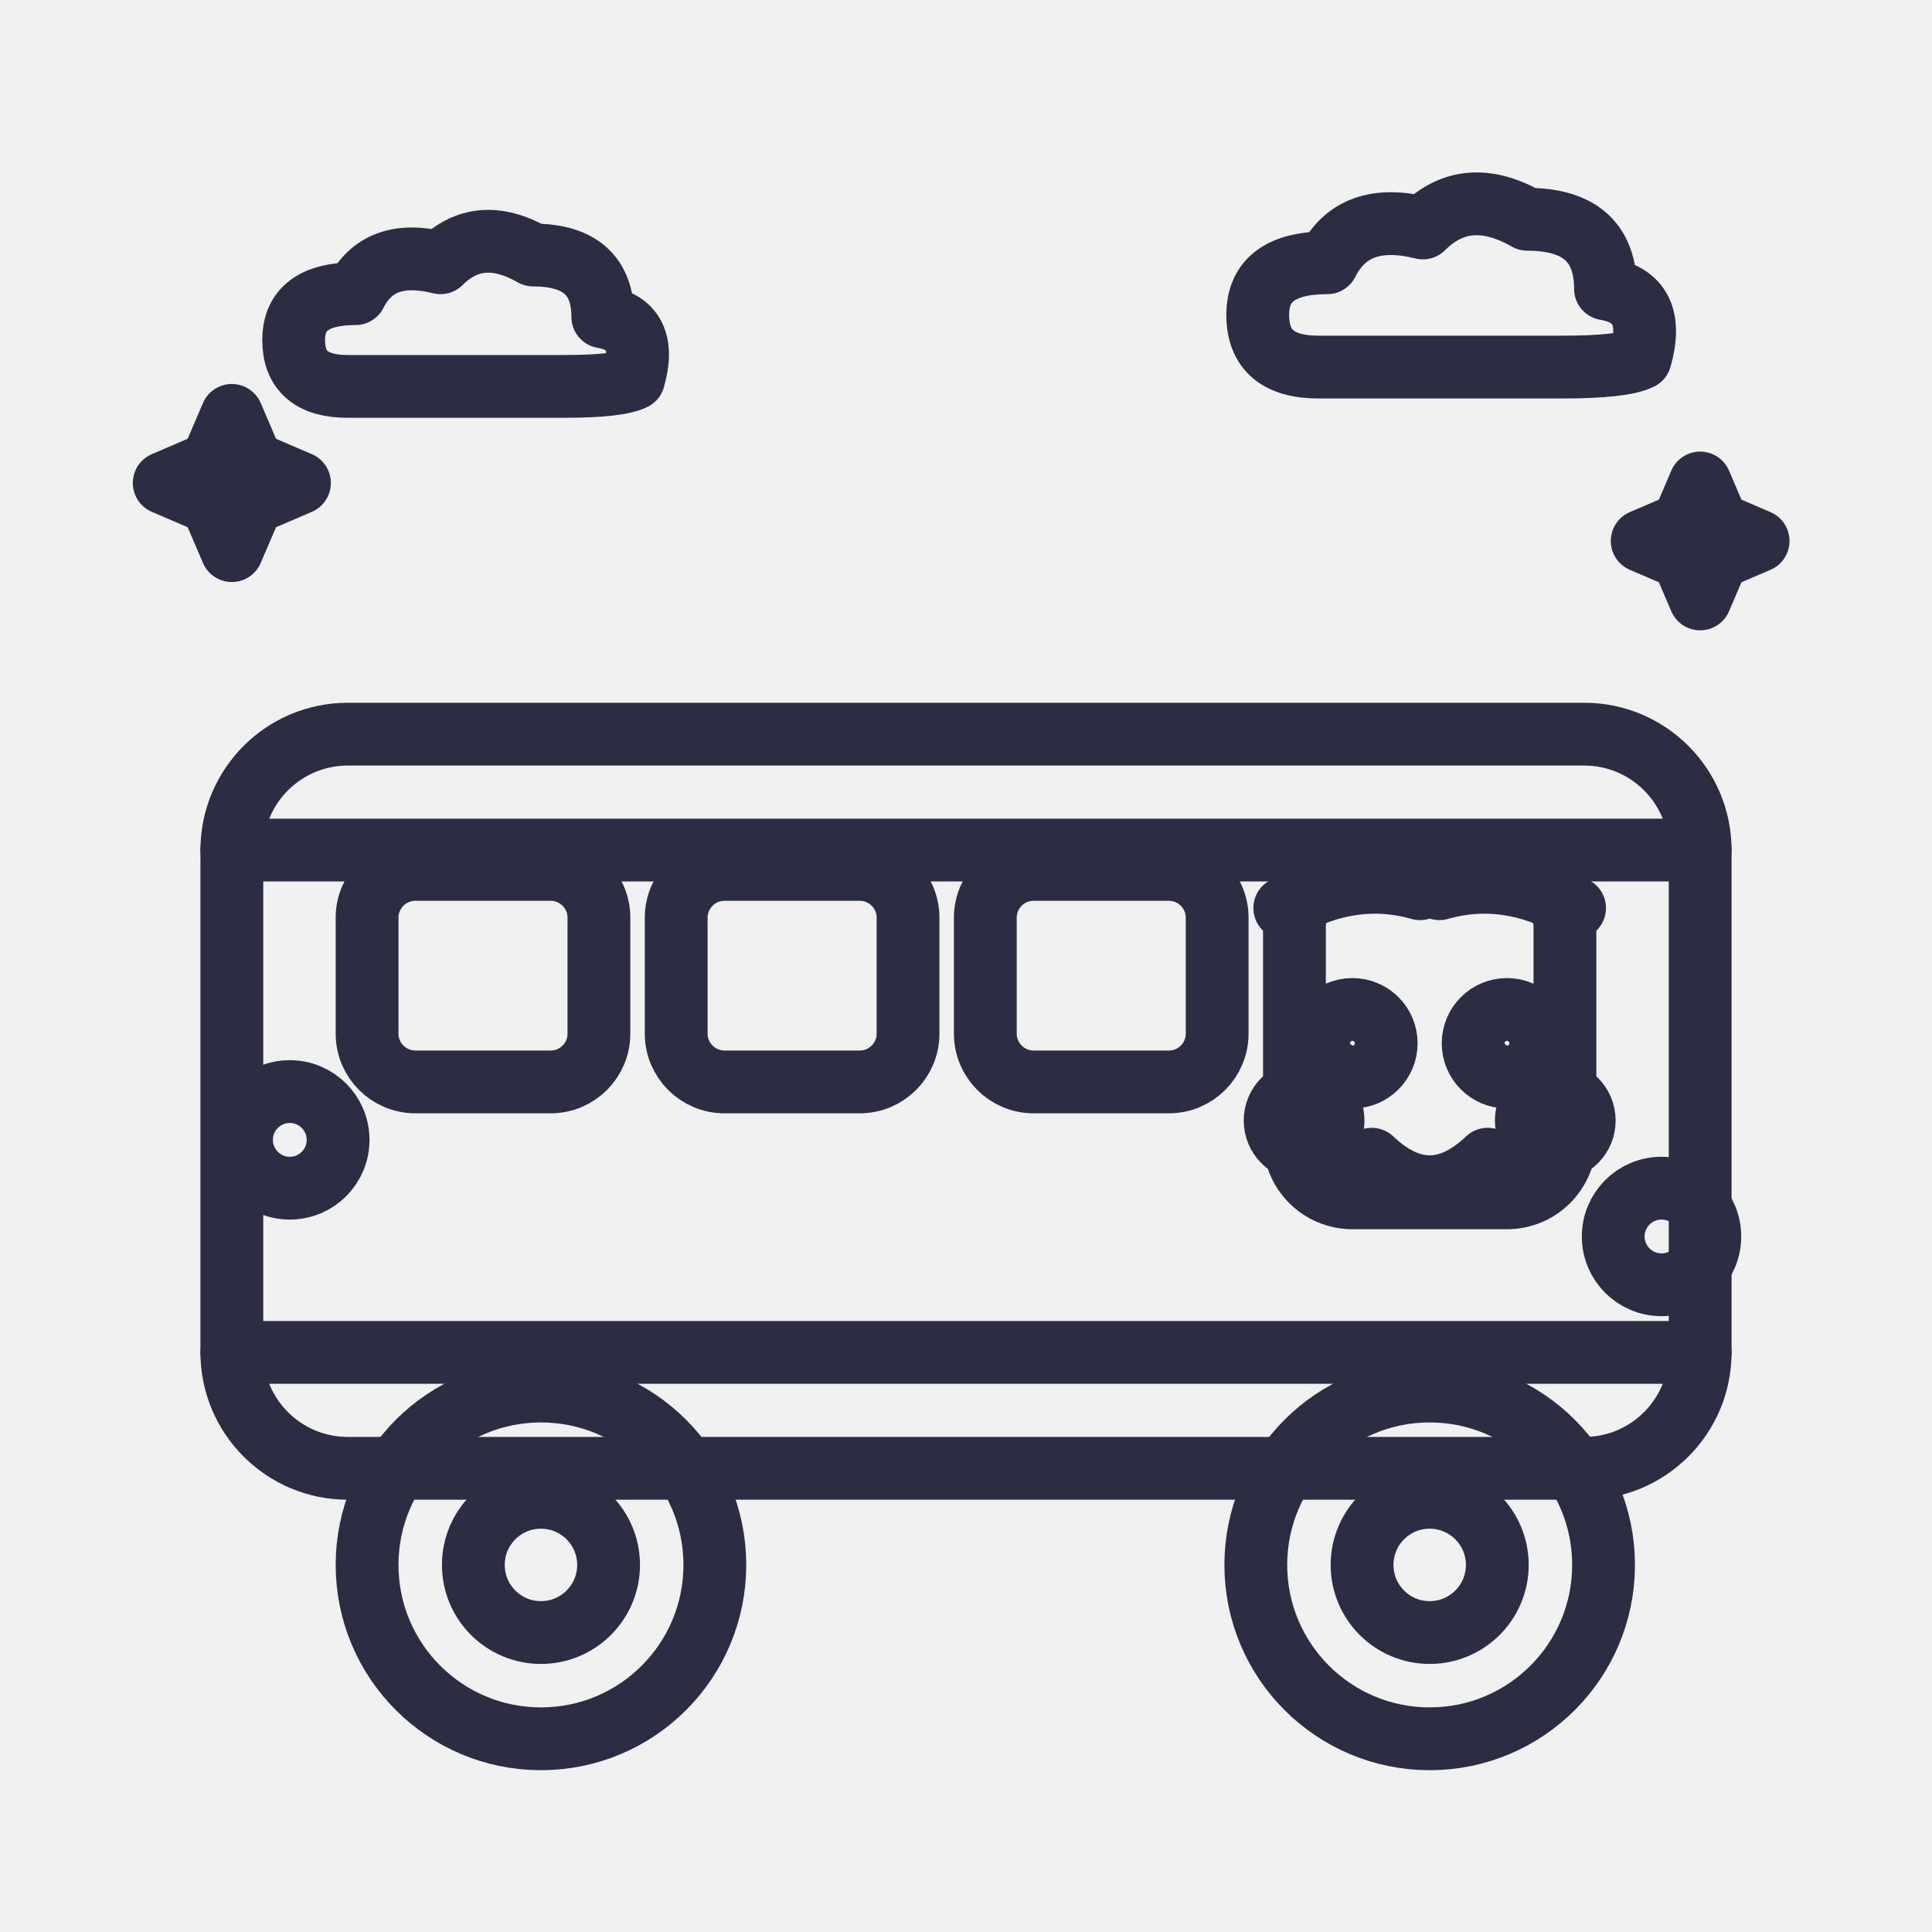
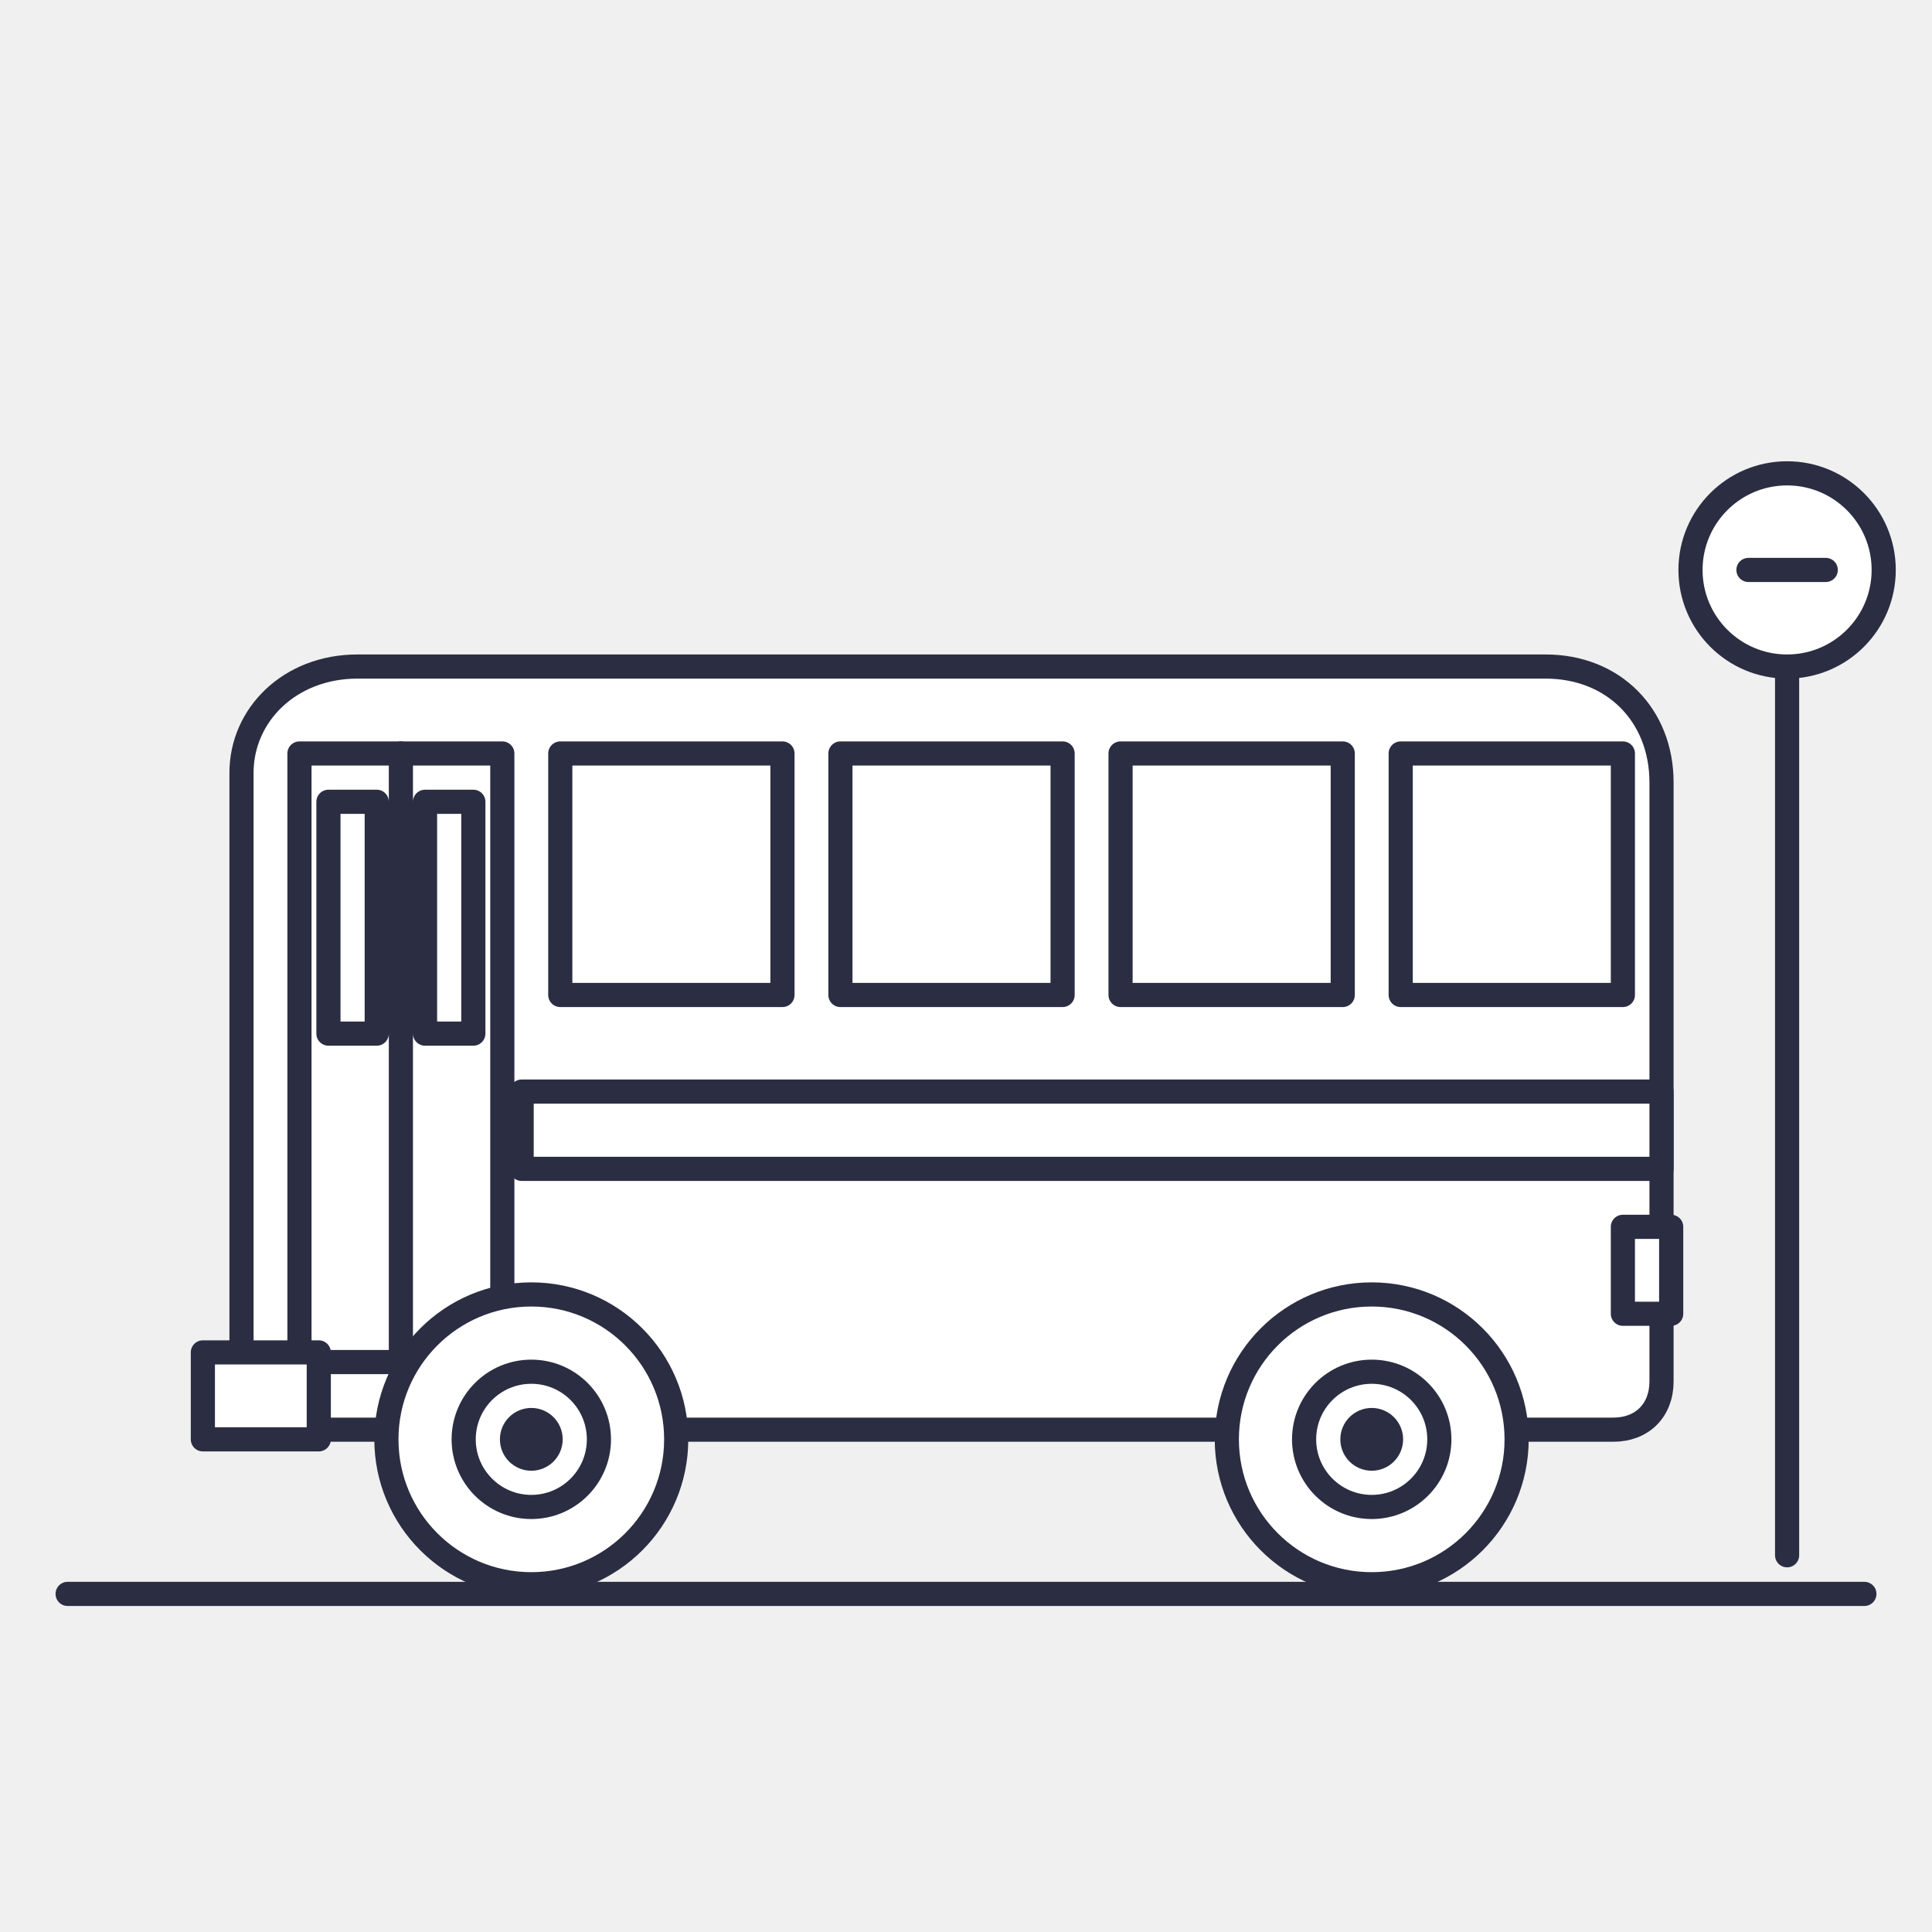
- <svg xmlns="http://www.w3.org/2000/svg" viewBox="0 0 200 200">
-   <g fill="none" stroke="#2b2d42" stroke-width="6.5" stroke-linecap="round" stroke-linejoin="round">
-     <rect x="24" y="76" width="152" height="76" rx="12" />
-     <rect x="38" y="90" width="24" height="22" rx="5" />
-     <rect x="70" y="90" width="24" height="22" rx="5" />
-     <rect x="102" y="90" width="24" height="22" rx="5" />
-     <rect x="134" y="90" width="28" height="34" rx="6" />
-     <circle cx="56" cy="162" r="18" />
-     <circle cx="56" cy="162" r="7" />
-     <circle cx="148" cy="162" r="18" />
-     <circle cx="148" cy="162" r="7" />
-     <path d="M24 140L176 140" />
-     <circle cx="30" cy="118" r="5" />
-     <circle cx="172" cy="128" r="5" />
-     <path d="M24 88 L176 88" />
-     <path d="M133 94 Q140 90 147 92" />
-     <path d="M149 92 Q156 90 163 94" />
-     <circle cx="140" cy="108" r="3.5" />
-     <circle cx="156" cy="108" r="3.5" />
-     <circle cx="141.225" cy="106.6" r="1.19" />
-     <circle cx="157.225" cy="106.6" r="1.19" />
-     <path d="M142 120 Q148 125.7 154 120" />
-     <circle cx="135" cy="116" r="3" />
-     <circle cx="161" cy="116" r="3" />
-     <polygon points="24,43 26.1,47.9 31,50 26.1,52.1 24,57 21.9,52.1 17,50 21.9,47.9" />
-     <polygon points="176,50 177.8,54.2 182,56 177.8,57.8 176,62 174.2,57.8 170,56 174.2,54.2" />
-     <path d="M36 40 Q30.4 40 30.4 35.2 Q30.4 30.4 36.8 30.4 Q39.2 25.6 45.6 27.2 Q49.6 23.2 55.2 26.4 Q62.4 26.4 62.4 32.8 Q67.2 33.6 65.6 39.2 Q64 40 58.4 40 Z" />
-     <path d="M136.5 38 Q130.2 38 130.2 32.6 Q130.2 27.2 137.4 27.2 Q140.1 21.8 147.3 23.6 Q151.8 19.1 158.1 22.7 Q166.2 22.7 166.2 29.9 Q171.6 30.8 169.8 37.1 Q168 38 161.7 38 Z" />
+ <svg xmlns="http://www.w3.org/2000/svg" viewBox="0 0 400 400" fill="#fff" stroke="#2b2d42" stroke-width="5" stroke-linecap="round" stroke-linejoin="round">
+   <g data-step="7" data-name="parada">
+     <path d="M370 136 V322" fill="none" />
+     <circle cx="370" cy="118" r="20" />
+     <path d="M362 118 H378" fill="none" />
+   </g>
+   <g data-step="1" data-name="carroceria">
+     <path d="M50 160 C50 148 60 138 74 138 L320 138 C334 138 344 148 344 162 L344 286 C344 292 340 296 334 296 L60 296 C54 296 50 292 50 286 Z" />
+   </g>
+   <g data-step="6" data-name="franja">
+     <path d="M108 226 H344 V242 H108 Z" />
+   </g>
+   <g data-step="2" data-name="ventanas">
+     <path d="M116 156 H162 V206 H116 Z" />
+     <path d="M174 156 H220 V206 H174 Z" />
+     <path d="M232 156 H278 V206 H232 Z" />
+     <path d="M290 156 H336 V206 H290 Z" />
+   </g>
+   <g data-step="3" data-name="puerta">
+     <path d="M62 156 H104 V282 H62 Z" />
+     <path d="M83 156 V282 M68 166 H78 V214 H68 Z M88 166 H98 V214 H88 Z" fill="none" />
+   </g>
+   <g data-step="5" data-name="luces">
+     <path d="M42 280 H66 V298 H42 Z" />
+     <path d="M336 254 H346 V272 H336 Z" />
+   </g>
+   <g data-step="4" data-name="ruedas">
+     <circle cx="110" cy="298" r="30" />
+     <circle cx="110" cy="298" r="14" />
+     <circle cx="110" cy="298" r="4" fill="#2b2d42" />
+     <circle cx="284" cy="298" r="30" />
+     <circle cx="284" cy="298" r="14" />
+     <circle cx="284" cy="298" r="4" fill="#2b2d42" />
+     <path d="M14 330 H386" fill="none" />
  </g>
</svg>
